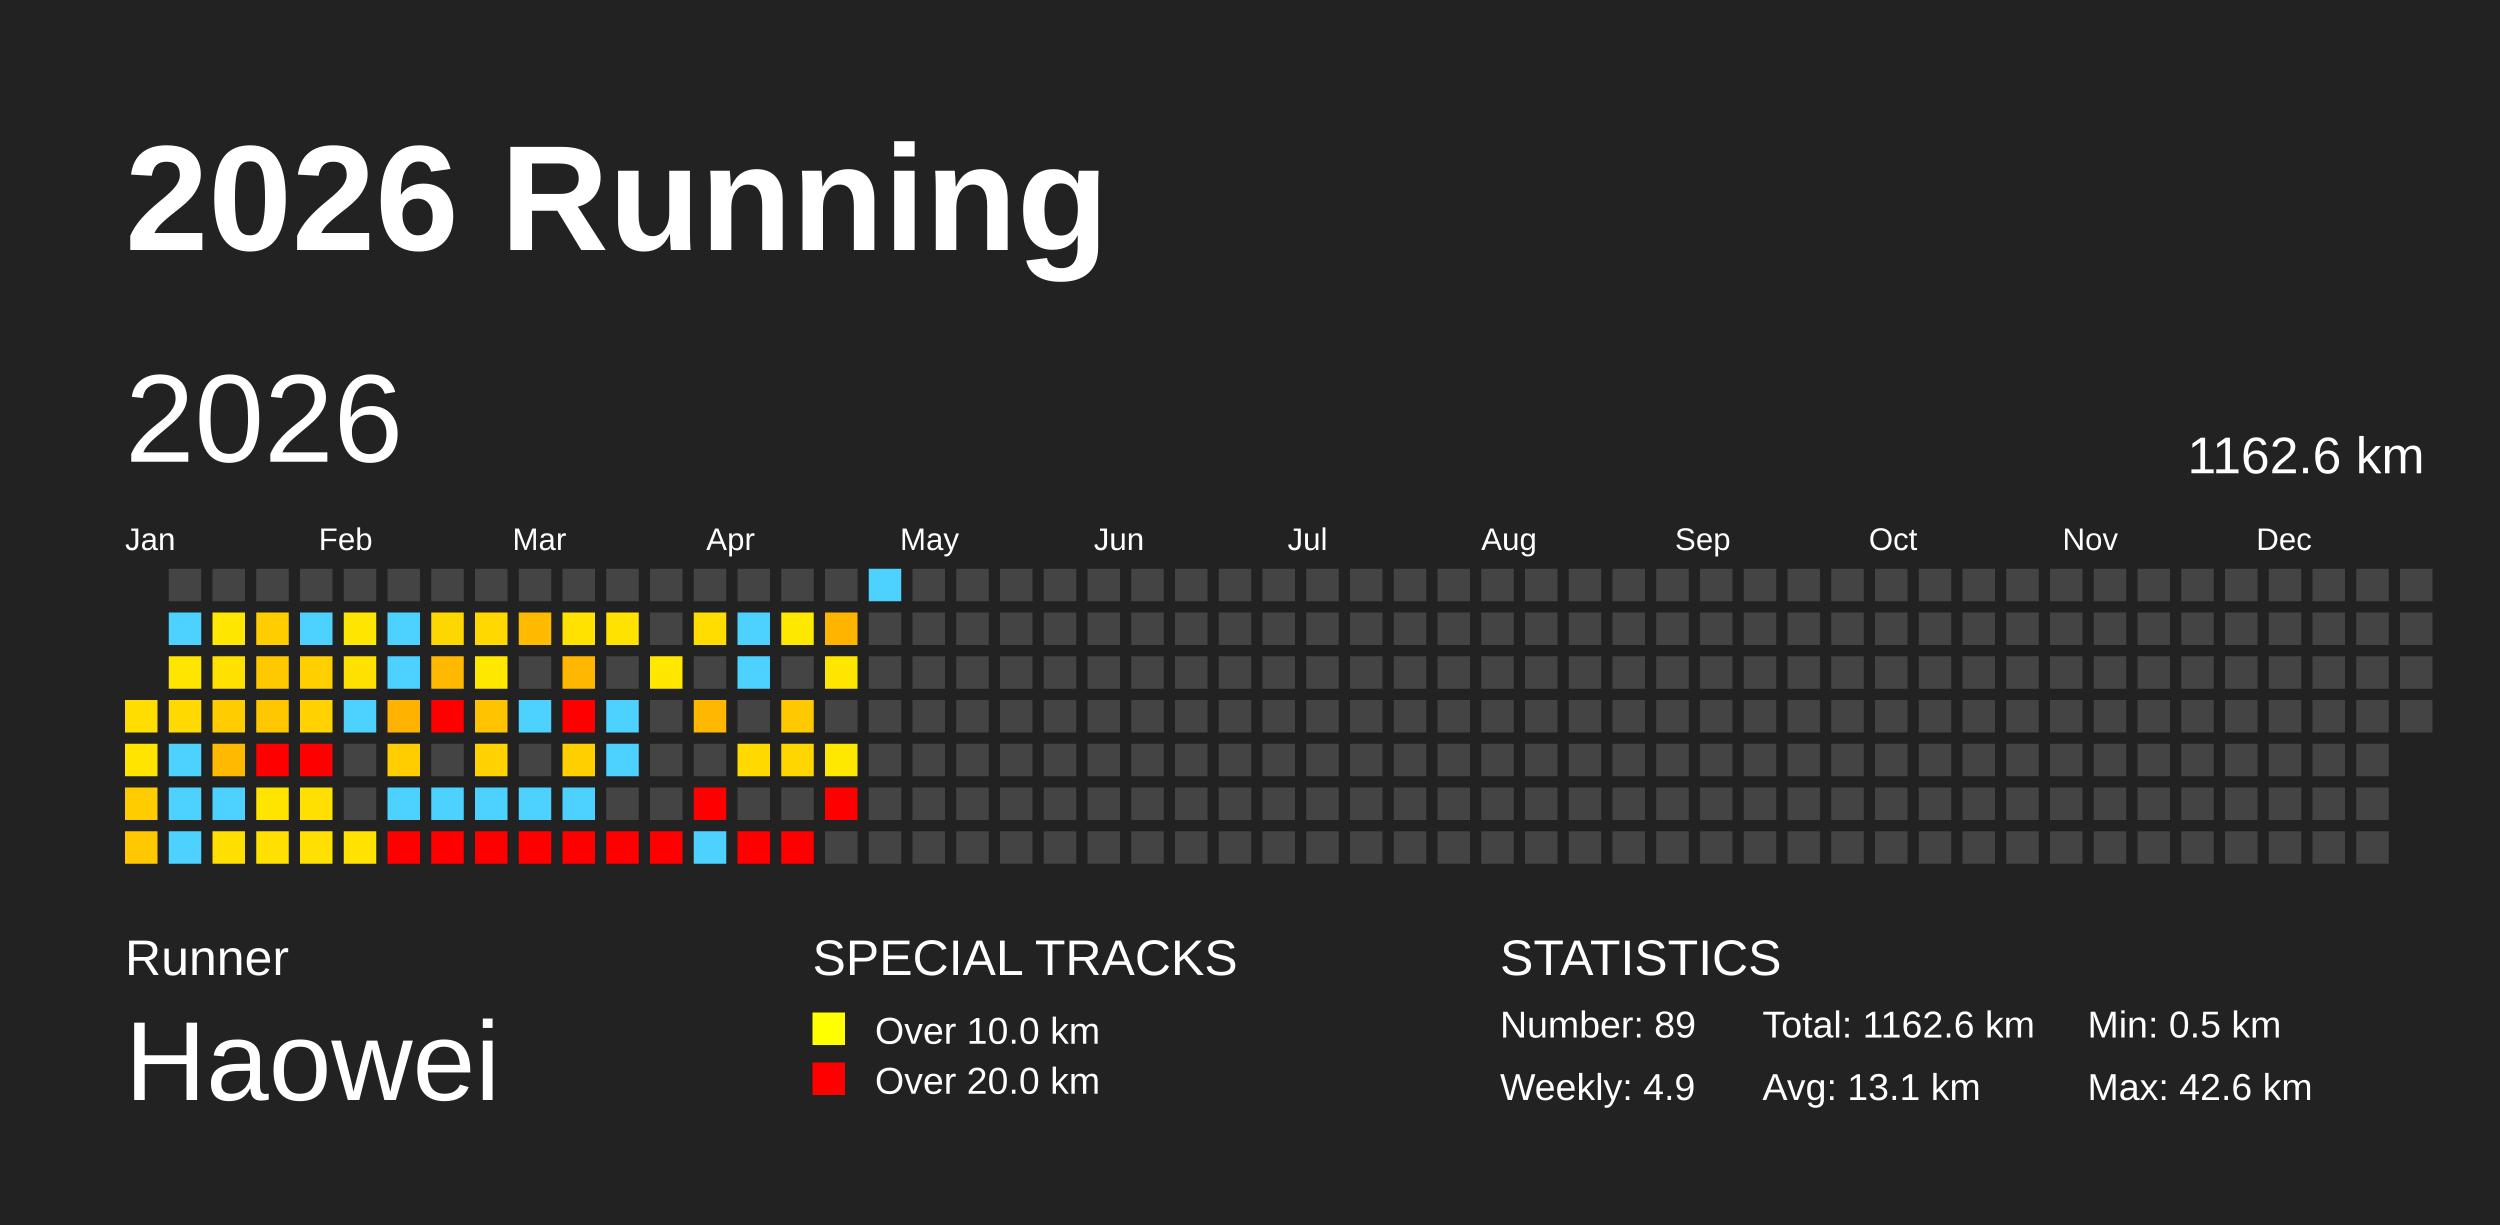
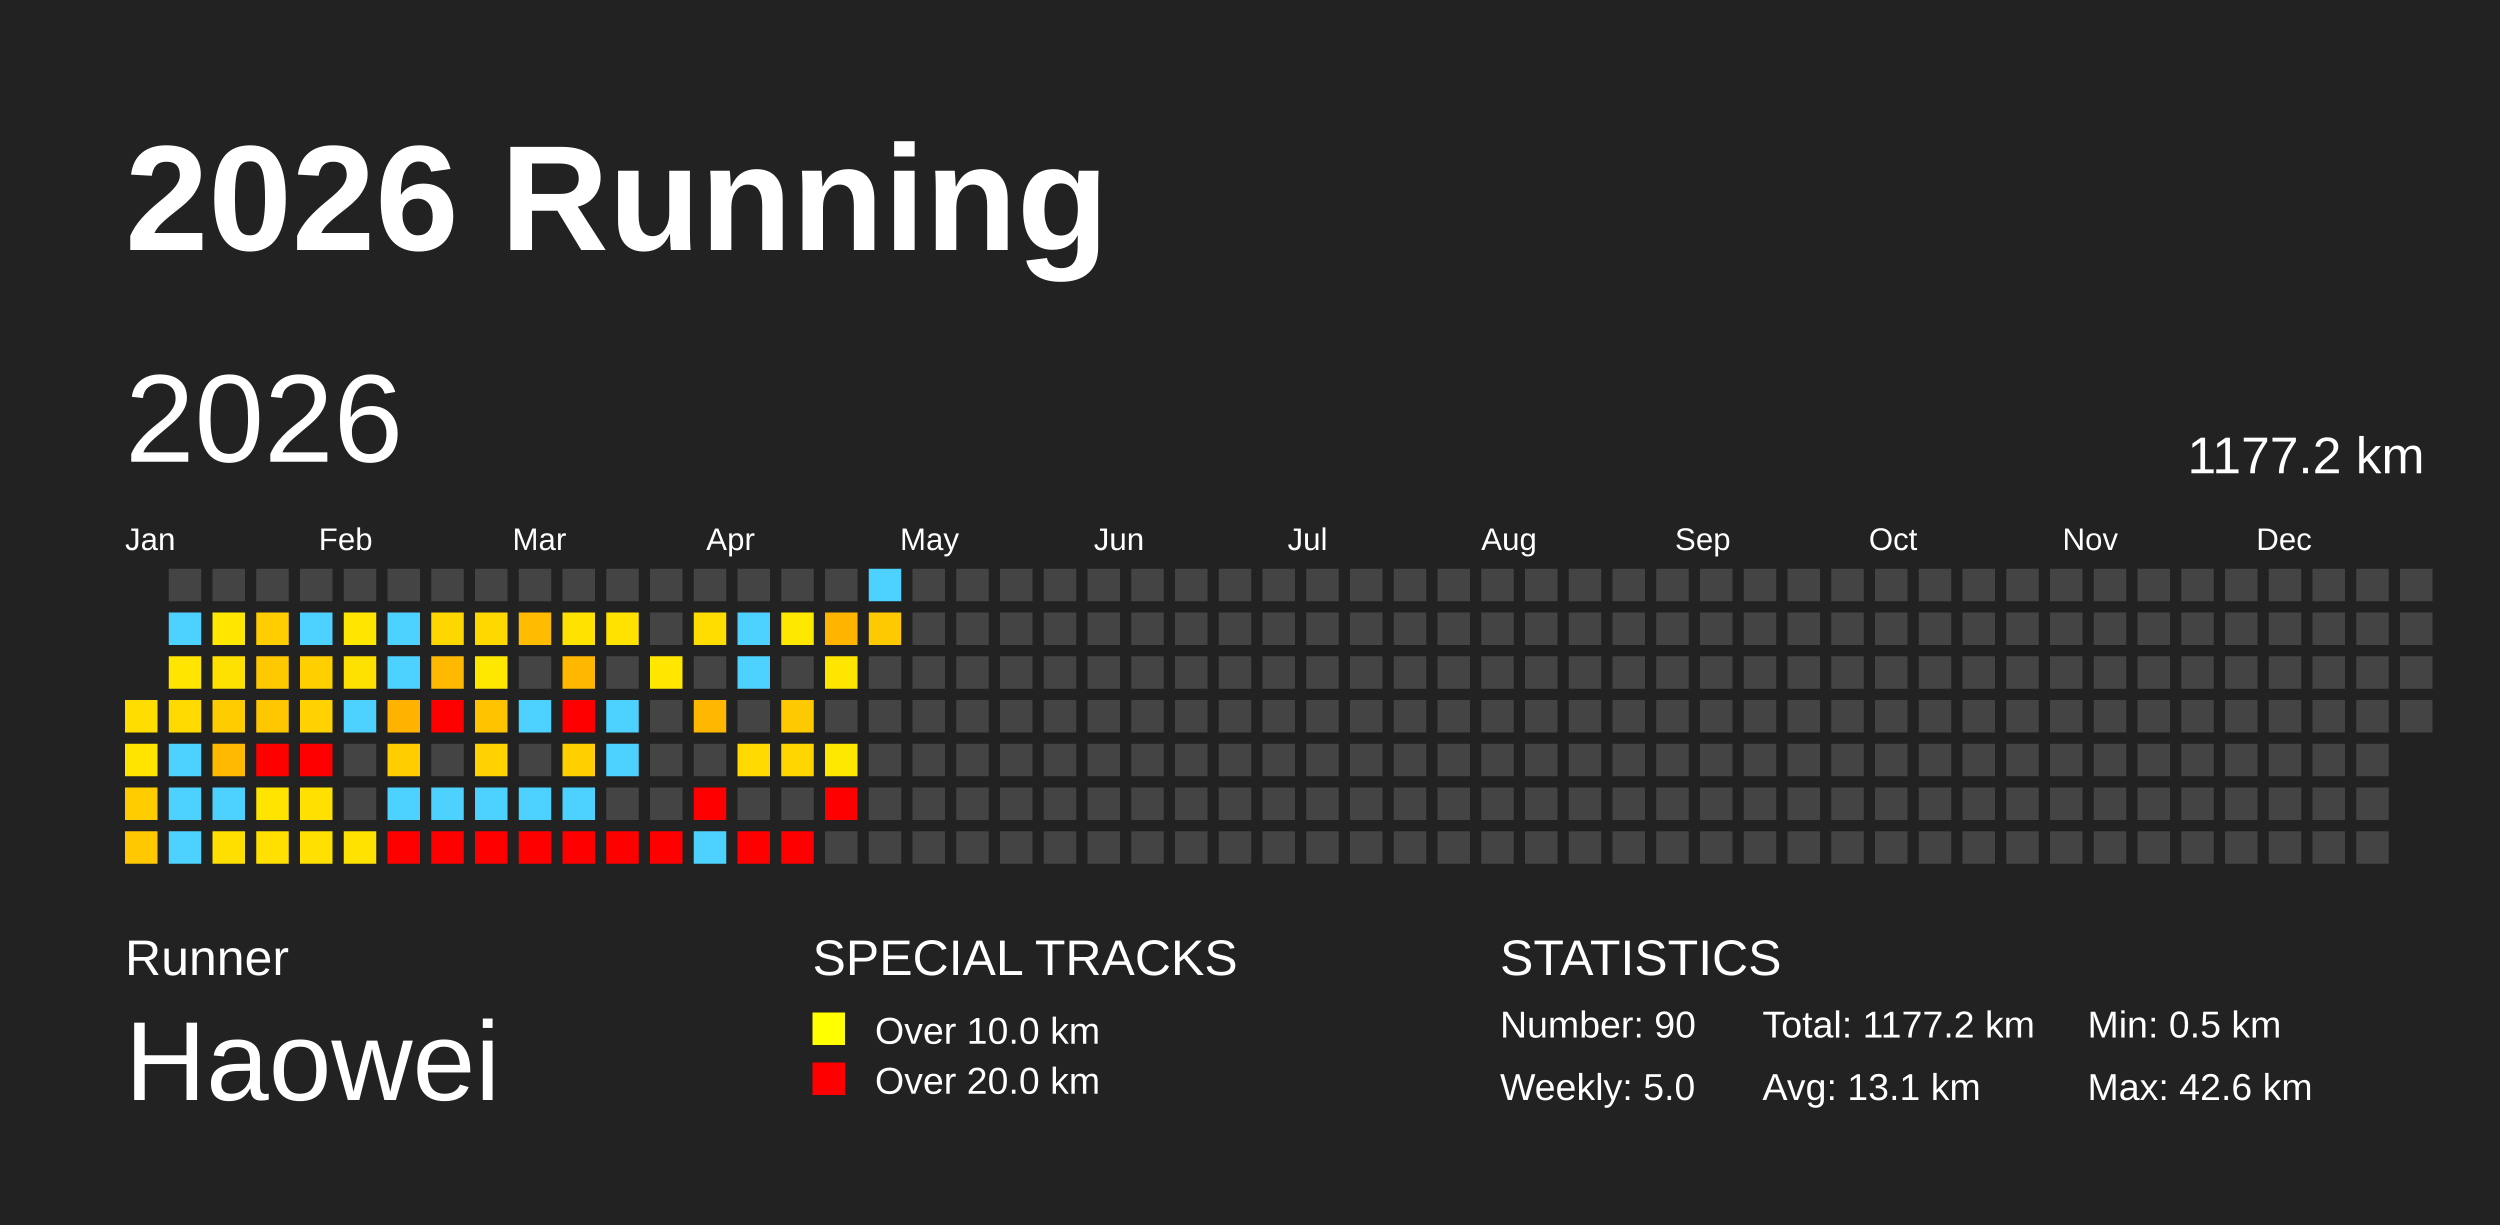
<svg xmlns="http://www.w3.org/2000/svg" baseProfile="full" height="98mm" version="1.1" viewBox="0,0,200,98" width="200mm">
  <defs />
  <rect fill="#222222" height="98" width="200" x="0" y="0" />
  <text fill="#FFFFFF" style="font-size:12px; font-family:Arial; font-weight:bold;" x="10" y="20">2026 Running</text>
  <text fill="#FFFFFF" style="font-size:4px; font-family:Arial" x="10" y="78">Runner</text>
  <text fill="#FFFFFF" style="font-size:9px; font-family:Arial" x="10" y="88">Haowei</text>
  <text fill="#FFFFFF" style="font-size:4px; font-family:Arial" x="65" y="78">SPECIAL TRACKS</text>
  <rect fill="yellow" height="2.6" width="2.6" x="65" y="81" />
  <text fill="#FFFFFF" style="font-size:3px; font-family:Arial" x="70" y="83.5">Over 10.0 km</text>
  <rect fill="red" height="2.6" width="2.6" x="65" y="85" />
  <text fill="#FFFFFF" style="font-size:3px; font-family:Arial" x="70" y="87.5">Over 20.0 km</text>
  <text fill="#FFFFFF" style="font-size:4px; font-family:Arial" x="120" y="78">STATISTICS</text>
-   <text fill="#FFFFFF" style="font-size:3px; font-family:Arial" x="120" y="83">Number: 89</text>
-   <text fill="#FFFFFF" style="font-size:3px; font-family:Arial" x="120" y="88">Weekly: 4.9</text>
-   <text fill="#FFFFFF" style="font-size:3px; font-family:Arial" x="141" y="83">Total: 1162.6 km</text>
+   <text fill="#FFFFFF" style="font-size:3px; font-family:Arial" x="120" y="83">Number: 90</text>
+   <text fill="#FFFFFF" style="font-size:3px; font-family:Arial" x="120" y="88">Weekly: 5.0</text>
+   <text fill="#FFFFFF" style="font-size:3px; font-family:Arial" x="141" y="83">Total: 1177.2 km</text>
  <text fill="#FFFFFF" style="font-size:3px; font-family:Arial" x="141" y="88">Avg: 13.1 km</text>
  <text fill="#FFFFFF" style="font-size:3px; font-family:Arial" x="167" y="83">Min: 0.5 km</text>
  <text fill="#FFFFFF" style="font-size:3px; font-family:Arial" x="167" y="88">Max: 42.6 km</text>
  <text dominant-baseline="hanging" fill="#FFFFFF" style="font-size:10.0px; font-family:Arial;" x="10" y="30">2026</text>
-   <text dominant-baseline="hanging" fill="#FFFFFF" style="font-size:4.125px; font-family:Arial;" x="175" y="35">1162.6 km</text>
+   <text dominant-baseline="hanging" fill="#FFFFFF" style="font-size:4.125px; font-family:Arial;" x="175" y="35">1177.2 km</text>
  <text fill="#FFFFFF" style="font-size:2.5px; font-family:Arial" x="10.0" y="44">Jan</text>
  <text fill="#FFFFFF" style="font-size:2.5px; font-family:Arial" x="25.5" y="44">Feb</text>
  <text fill="#FFFFFF" style="font-size:2.5px; font-family:Arial" x="41.0" y="44">Mar</text>
  <text fill="#FFFFFF" style="font-size:2.5px; font-family:Arial" x="56.5" y="44">Apr</text>
  <text fill="#FFFFFF" style="font-size:2.5px; font-family:Arial" x="72.0" y="44">May</text>
  <text fill="#FFFFFF" style="font-size:2.5px; font-family:Arial" x="87.5" y="44">Jun</text>
  <text fill="#FFFFFF" style="font-size:2.5px; font-family:Arial" x="103.0" y="44">Jul</text>
  <text fill="#FFFFFF" style="font-size:2.5px; font-family:Arial" x="118.5" y="44">Aug</text>
  <text fill="#FFFFFF" style="font-size:2.5px; font-family:Arial" x="134.0" y="44">Sep</text>
  <text fill="#FFFFFF" style="font-size:2.5px; font-family:Arial" x="149.5" y="44">Oct</text>
  <text fill="#FFFFFF" style="font-size:2.5px; font-family:Arial" x="165.0" y="44">Nov</text>
  <text fill="#FFFFFF" style="font-size:2.5px; font-family:Arial" x="180.5" y="44">Dec</text>
  <rect fill="#ffdd00" height="2.6" width="2.6" x="10.0" y="56.0" />
  <rect fill="#ffe400" height="2.6" width="2.6" x="10.0" y="59.5" />
  <rect fill="#ffcc00" height="2.6" width="2.6" x="10.0" y="63.0" />
  <rect fill="#ffc800" height="2.6" width="2.6" x="10.0" y="66.5" />
  <rect fill="#444444" height="2.6" width="2.6" x="13.5" y="45.5" />
  <rect fill="#4dd2ff" height="2.6" width="2.6" x="13.5" y="49.0" />
  <rect fill="#ffe500" height="2.6" width="2.6" x="13.5" y="52.5" />
  <rect fill="#ffd900" height="2.6" width="2.6" x="13.5" y="56.0" />
  <rect fill="#4dd2ff" height="2.6" width="2.6" x="13.5" y="59.5" />
  <rect fill="#4dd2ff" height="2.6" width="2.6" x="13.5" y="63.0" />
  <rect fill="#4dd2ff" height="2.6" width="2.6" x="13.5" y="66.5" />
  <rect fill="#444444" height="2.6" width="2.6" x="17.0" y="45.5" />
  <rect fill="#ffe700" height="2.6" width="2.6" x="17.0" y="49.0" />
  <rect fill="#ffe100" height="2.6" width="2.6" x="17.0" y="52.5" />
  <rect fill="#ffcc00" height="2.6" width="2.6" x="17.0" y="56.0" />
  <rect fill="#ffba00" height="2.6" width="2.6" x="17.0" y="59.5" />
  <rect fill="#4dd2ff" height="2.6" width="2.6" x="17.0" y="63.0" />
  <rect fill="#ffdf00" height="2.6" width="2.6" x="17.0" y="66.5" />
  <rect fill="#444444" height="2.6" width="2.6" x="20.5" y="45.5" />
  <rect fill="#ffcd00" height="2.6" width="2.6" x="20.5" y="49.0" />
  <rect fill="#ffc900" height="2.6" width="2.6" x="20.5" y="52.5" />
  <rect fill="#ffc700" height="2.6" width="2.6" x="20.5" y="56.0" />
  <rect fill="red" height="2.6" width="2.6" x="20.5" y="59.5" />
  <rect fill="#ffe400" height="2.6" width="2.6" x="20.5" y="63.0" />
  <rect fill="#ffe000" height="2.6" width="2.6" x="20.5" y="66.5" />
  <rect fill="#444444" height="2.6" width="2.6" x="24.0" y="45.5" />
  <rect fill="#4dd2ff" height="2.6" width="2.6" x="24.0" y="49.0" />
  <rect fill="#ffcf00" height="2.6" width="2.6" x="24.0" y="52.5" />
  <rect fill="#ffd200" height="2.6" width="2.6" x="24.0" y="56.0" />
  <rect fill="red" height="2.6" width="2.6" x="24.0" y="59.5" />
  <rect fill="#ffe000" height="2.6" width="2.6" x="24.0" y="63.0" />
  <rect fill="#ffe000" height="2.6" width="2.6" x="24.0" y="66.5" />
  <rect fill="#444444" height="2.6" width="2.6" x="27.5" y="45.5" />
  <rect fill="#ffe600" height="2.6" width="2.6" x="27.5" y="49.0" />
  <rect fill="#ffe100" height="2.6" width="2.6" x="27.5" y="52.5" />
  <rect fill="#4dd2ff" height="2.6" width="2.6" x="27.5" y="56.0" />
  <rect fill="#444444" height="2.6" width="2.6" x="27.5" y="59.5" />
  <rect fill="#444444" height="2.6" width="2.6" x="27.5" y="63.0" />
  <rect fill="#ffe200" height="2.6" width="2.6" x="27.5" y="66.5" />
  <rect fill="#444444" height="2.6" width="2.6" x="31.0" y="45.5" />
  <rect fill="#4dd2ff" height="2.6" width="2.6" x="31.0" y="49.0" />
  <rect fill="#4dd2ff" height="2.6" width="2.6" x="31.0" y="52.5" />
  <rect fill="#ffb200" height="2.6" width="2.6" x="31.0" y="56.0" />
  <rect fill="#ffcd00" height="2.6" width="2.6" x="31.0" y="59.5" />
  <rect fill="#4dd2ff" height="2.6" width="2.6" x="31.0" y="63.0" />
  <rect fill="red" height="2.6" width="2.6" x="31.0" y="66.5" />
  <rect fill="#444444" height="2.6" width="2.6" x="34.5" y="45.5" />
  <rect fill="#ffd700" height="2.6" width="2.6" x="34.5" y="49.0" />
  <rect fill="#ffb900" height="2.6" width="2.6" x="34.5" y="52.5" />
  <rect fill="red" height="2.6" width="2.6" x="34.5" y="56.0" />
  <rect fill="#444444" height="2.6" width="2.6" x="34.5" y="59.5" />
  <rect fill="#4dd2ff" height="2.6" width="2.6" x="34.5" y="63.0" />
  <rect fill="red" height="2.6" width="2.6" x="34.5" y="66.5" />
  <rect fill="#444444" height="2.6" width="2.6" x="38.0" y="45.5" />
  <rect fill="#ffd800" height="2.6" width="2.6" x="38.0" y="49.0" />
  <rect fill="#ffe800" height="2.6" width="2.6" x="38.0" y="52.5" />
  <rect fill="#ffc300" height="2.6" width="2.6" x="38.0" y="56.0" />
  <rect fill="#ffd200" height="2.6" width="2.6" x="38.0" y="59.5" />
  <rect fill="#4dd2ff" height="2.6" width="2.6" x="38.0" y="63.0" />
  <rect fill="red" height="2.6" width="2.6" x="38.0" y="66.5" />
  <rect fill="#444444" height="2.6" width="2.6" x="41.5" y="45.5" />
  <rect fill="#ffbb00" height="2.6" width="2.6" x="41.5" y="49.0" />
  <rect fill="#444444" height="2.6" width="2.6" x="41.5" y="52.5" />
  <rect fill="#4dd2ff" height="2.6" width="2.6" x="41.5" y="56.0" />
  <rect fill="#444444" height="2.6" width="2.6" x="41.5" y="59.5" />
  <rect fill="#4dd2ff" height="2.6" width="2.6" x="41.5" y="63.0" />
  <rect fill="red" height="2.6" width="2.6" x="41.5" y="66.5" />
  <rect fill="#444444" height="2.6" width="2.6" x="45.0" y="45.5" />
  <rect fill="#ffe200" height="2.6" width="2.6" x="45.0" y="49.0" />
  <rect fill="#ffb700" height="2.6" width="2.6" x="45.0" y="52.5" />
  <rect fill="red" height="2.6" width="2.6" x="45.0" y="56.0" />
  <rect fill="#ffcf00" height="2.6" width="2.6" x="45.0" y="59.5" />
  <rect fill="#4dd2ff" height="2.6" width="2.6" x="45.0" y="63.0" />
  <rect fill="red" height="2.6" width="2.6" x="45.0" y="66.5" />
  <rect fill="#444444" height="2.6" width="2.6" x="48.5" y="45.5" />
  <rect fill="#ffe200" height="2.6" width="2.6" x="48.5" y="49.0" />
  <rect fill="#444444" height="2.6" width="2.6" x="48.5" y="52.5" />
  <rect fill="#4dd2ff" height="2.6" width="2.6" x="48.5" y="56.0" />
  <rect fill="#4dd2ff" height="2.6" width="2.6" x="48.5" y="59.5" />
  <rect fill="#444444" height="2.6" width="2.6" x="48.5" y="63.0" />
  <rect fill="red" height="2.6" width="2.6" x="48.5" y="66.5" />
  <rect fill="#444444" height="2.6" width="2.6" x="52.0" y="45.5" />
  <rect fill="#444444" height="2.6" width="2.6" x="52.0" y="49.0" />
  <rect fill="#ffe700" height="2.6" width="2.6" x="52.0" y="52.5" />
  <rect fill="#444444" height="2.6" width="2.6" x="52.0" y="56.0" />
  <rect fill="#444444" height="2.6" width="2.6" x="52.0" y="59.5" />
  <rect fill="#444444" height="2.6" width="2.6" x="52.0" y="63.0" />
  <rect fill="red" height="2.6" width="2.6" x="52.0" y="66.5" />
  <rect fill="#444444" height="2.6" width="2.6" x="55.5" y="45.5" />
  <rect fill="#ffdd00" height="2.6" width="2.6" x="55.5" y="49.0" />
  <rect fill="#444444" height="2.6" width="2.6" x="55.5" y="52.5" />
  <rect fill="#ffb700" height="2.6" width="2.6" x="55.5" y="56.0" />
  <rect fill="#444444" height="2.6" width="2.6" x="55.5" y="59.5" />
  <rect fill="red" height="2.6" width="2.6" x="55.5" y="63.0" />
  <rect fill="#4dd2ff" height="2.6" width="2.6" x="55.5" y="66.5" />
  <rect fill="#444444" height="2.6" width="2.6" x="59.0" y="45.5" />
  <rect fill="#4dd2ff" height="2.6" width="2.6" x="59.0" y="49.0" />
  <rect fill="#4dd2ff" height="2.6" width="2.6" x="59.0" y="52.5" />
  <rect fill="#444444" height="2.6" width="2.6" x="59.0" y="56.0" />
  <rect fill="#ffd900" height="2.6" width="2.6" x="59.0" y="59.5" />
  <rect fill="#444444" height="2.6" width="2.6" x="59.0" y="63.0" />
  <rect fill="red" height="2.6" width="2.6" x="59.0" y="66.5" />
  <rect fill="#444444" height="2.6" width="2.6" x="62.5" y="45.5" />
  <rect fill="#ffe800" height="2.6" width="2.6" x="62.5" y="49.0" />
  <rect fill="#444444" height="2.6" width="2.6" x="62.5" y="52.5" />
  <rect fill="#ffc900" height="2.6" width="2.6" x="62.5" y="56.0" />
  <rect fill="#ffd600" height="2.6" width="2.6" x="62.5" y="59.5" />
  <rect fill="#444444" height="2.6" width="2.6" x="62.5" y="63.0" />
  <rect fill="red" height="2.6" width="2.6" x="62.5" y="66.5" />
  <rect fill="#444444" height="2.6" width="2.6" x="66.0" y="45.5" />
  <rect fill="#ffb400" height="2.6" width="2.6" x="66.0" y="49.0" />
  <rect fill="#ffe600" height="2.6" width="2.6" x="66.0" y="52.5" />
  <rect fill="#444444" height="2.6" width="2.6" x="66.0" y="56.0" />
  <rect fill="#ffe800" height="2.6" width="2.6" x="66.0" y="59.5" />
  <rect fill="red" height="2.6" width="2.6" x="66.0" y="63.0" />
  <rect fill="#444444" height="2.6" width="2.6" x="66.0" y="66.5" />
  <rect fill="#4dd2ff" height="2.6" width="2.6" x="69.5" y="45.5" />
-   <rect fill="#444444" height="2.6" width="2.6" x="69.5" y="49.0" />
+   <rect fill="#ffc900" height="2.6" width="2.6" x="69.5" y="49.0" />
  <rect fill="#444444" height="2.6" width="2.6" x="69.5" y="52.5" />
  <rect fill="#444444" height="2.6" width="2.6" x="69.5" y="56.0" />
  <rect fill="#444444" height="2.6" width="2.6" x="69.5" y="59.5" />
  <rect fill="#444444" height="2.6" width="2.6" x="69.5" y="63.0" />
  <rect fill="#444444" height="2.6" width="2.6" x="69.5" y="66.5" />
  <rect fill="#444444" height="2.6" width="2.6" x="73.0" y="45.5" />
  <rect fill="#444444" height="2.6" width="2.6" x="73.0" y="49.0" />
  <rect fill="#444444" height="2.6" width="2.6" x="73.0" y="52.5" />
  <rect fill="#444444" height="2.6" width="2.6" x="73.0" y="56.0" />
  <rect fill="#444444" height="2.6" width="2.6" x="73.0" y="59.5" />
  <rect fill="#444444" height="2.6" width="2.6" x="73.0" y="63.0" />
  <rect fill="#444444" height="2.6" width="2.6" x="73.0" y="66.5" />
  <rect fill="#444444" height="2.6" width="2.6" x="76.5" y="45.5" />
  <rect fill="#444444" height="2.6" width="2.6" x="76.5" y="49.0" />
  <rect fill="#444444" height="2.6" width="2.6" x="76.5" y="52.5" />
  <rect fill="#444444" height="2.6" width="2.6" x="76.5" y="56.0" />
  <rect fill="#444444" height="2.6" width="2.6" x="76.5" y="59.5" />
  <rect fill="#444444" height="2.6" width="2.6" x="76.5" y="63.0" />
  <rect fill="#444444" height="2.6" width="2.6" x="76.5" y="66.5" />
  <rect fill="#444444" height="2.6" width="2.6" x="80.0" y="45.5" />
  <rect fill="#444444" height="2.6" width="2.6" x="80.0" y="49.0" />
  <rect fill="#444444" height="2.6" width="2.6" x="80.0" y="52.5" />
  <rect fill="#444444" height="2.6" width="2.6" x="80.0" y="56.0" />
  <rect fill="#444444" height="2.6" width="2.6" x="80.0" y="59.5" />
  <rect fill="#444444" height="2.6" width="2.6" x="80.0" y="63.0" />
  <rect fill="#444444" height="2.6" width="2.6" x="80.0" y="66.5" />
  <rect fill="#444444" height="2.6" width="2.6" x="83.5" y="45.5" />
  <rect fill="#444444" height="2.6" width="2.6" x="83.5" y="49.0" />
  <rect fill="#444444" height="2.6" width="2.6" x="83.5" y="52.5" />
  <rect fill="#444444" height="2.6" width="2.6" x="83.5" y="56.0" />
  <rect fill="#444444" height="2.6" width="2.6" x="83.5" y="59.5" />
  <rect fill="#444444" height="2.6" width="2.6" x="83.5" y="63.0" />
  <rect fill="#444444" height="2.6" width="2.6" x="83.5" y="66.5" />
  <rect fill="#444444" height="2.6" width="2.6" x="87.0" y="45.5" />
  <rect fill="#444444" height="2.6" width="2.6" x="87.0" y="49.0" />
  <rect fill="#444444" height="2.6" width="2.6" x="87.0" y="52.5" />
  <rect fill="#444444" height="2.6" width="2.6" x="87.0" y="56.0" />
  <rect fill="#444444" height="2.6" width="2.6" x="87.0" y="59.5" />
  <rect fill="#444444" height="2.6" width="2.6" x="87.0" y="63.0" />
  <rect fill="#444444" height="2.6" width="2.6" x="87.0" y="66.5" />
  <rect fill="#444444" height="2.6" width="2.6" x="90.5" y="45.5" />
  <rect fill="#444444" height="2.6" width="2.6" x="90.5" y="49.0" />
  <rect fill="#444444" height="2.6" width="2.6" x="90.5" y="52.5" />
  <rect fill="#444444" height="2.6" width="2.6" x="90.5" y="56.0" />
  <rect fill="#444444" height="2.6" width="2.6" x="90.5" y="59.5" />
  <rect fill="#444444" height="2.6" width="2.6" x="90.5" y="63.0" />
  <rect fill="#444444" height="2.6" width="2.6" x="90.5" y="66.5" />
  <rect fill="#444444" height="2.6" width="2.6" x="94.0" y="45.5" />
  <rect fill="#444444" height="2.6" width="2.6" x="94.0" y="49.0" />
  <rect fill="#444444" height="2.6" width="2.6" x="94.0" y="52.5" />
  <rect fill="#444444" height="2.6" width="2.6" x="94.0" y="56.0" />
  <rect fill="#444444" height="2.6" width="2.6" x="94.0" y="59.5" />
  <rect fill="#444444" height="2.6" width="2.6" x="94.0" y="63.0" />
  <rect fill="#444444" height="2.6" width="2.6" x="94.0" y="66.5" />
  <rect fill="#444444" height="2.6" width="2.6" x="97.5" y="45.5" />
  <rect fill="#444444" height="2.6" width="2.6" x="97.5" y="49.0" />
  <rect fill="#444444" height="2.6" width="2.6" x="97.5" y="52.5" />
  <rect fill="#444444" height="2.6" width="2.6" x="97.5" y="56.0" />
  <rect fill="#444444" height="2.6" width="2.6" x="97.5" y="59.5" />
  <rect fill="#444444" height="2.6" width="2.6" x="97.5" y="63.0" />
  <rect fill="#444444" height="2.6" width="2.6" x="97.5" y="66.5" />
  <rect fill="#444444" height="2.6" width="2.6" x="101.0" y="45.5" />
  <rect fill="#444444" height="2.6" width="2.6" x="101.0" y="49.0" />
  <rect fill="#444444" height="2.6" width="2.6" x="101.0" y="52.5" />
  <rect fill="#444444" height="2.6" width="2.6" x="101.0" y="56.0" />
  <rect fill="#444444" height="2.6" width="2.6" x="101.0" y="59.5" />
  <rect fill="#444444" height="2.6" width="2.6" x="101.0" y="63.0" />
  <rect fill="#444444" height="2.6" width="2.6" x="101.0" y="66.5" />
  <rect fill="#444444" height="2.6" width="2.6" x="104.5" y="45.5" />
  <rect fill="#444444" height="2.6" width="2.6" x="104.5" y="49.0" />
  <rect fill="#444444" height="2.6" width="2.6" x="104.5" y="52.5" />
  <rect fill="#444444" height="2.6" width="2.6" x="104.5" y="56.0" />
  <rect fill="#444444" height="2.6" width="2.6" x="104.5" y="59.5" />
  <rect fill="#444444" height="2.6" width="2.6" x="104.5" y="63.0" />
  <rect fill="#444444" height="2.6" width="2.6" x="104.5" y="66.5" />
  <rect fill="#444444" height="2.6" width="2.6" x="108.0" y="45.5" />
  <rect fill="#444444" height="2.6" width="2.6" x="108.0" y="49.0" />
  <rect fill="#444444" height="2.6" width="2.6" x="108.0" y="52.5" />
  <rect fill="#444444" height="2.6" width="2.6" x="108.0" y="56.0" />
  <rect fill="#444444" height="2.6" width="2.6" x="108.0" y="59.5" />
  <rect fill="#444444" height="2.6" width="2.6" x="108.0" y="63.0" />
  <rect fill="#444444" height="2.6" width="2.6" x="108.0" y="66.5" />
  <rect fill="#444444" height="2.6" width="2.6" x="111.5" y="45.5" />
  <rect fill="#444444" height="2.6" width="2.6" x="111.5" y="49.0" />
  <rect fill="#444444" height="2.6" width="2.6" x="111.5" y="52.5" />
  <rect fill="#444444" height="2.6" width="2.6" x="111.5" y="56.0" />
  <rect fill="#444444" height="2.6" width="2.6" x="111.5" y="59.5" />
  <rect fill="#444444" height="2.6" width="2.6" x="111.5" y="63.0" />
  <rect fill="#444444" height="2.6" width="2.6" x="111.5" y="66.5" />
  <rect fill="#444444" height="2.6" width="2.6" x="115.0" y="45.5" />
  <rect fill="#444444" height="2.6" width="2.6" x="115.0" y="49.0" />
  <rect fill="#444444" height="2.6" width="2.6" x="115.0" y="52.5" />
  <rect fill="#444444" height="2.6" width="2.6" x="115.0" y="56.0" />
  <rect fill="#444444" height="2.6" width="2.6" x="115.0" y="59.5" />
  <rect fill="#444444" height="2.6" width="2.6" x="115.0" y="63.0" />
  <rect fill="#444444" height="2.6" width="2.6" x="115.0" y="66.5" />
  <rect fill="#444444" height="2.6" width="2.6" x="118.5" y="45.5" />
  <rect fill="#444444" height="2.6" width="2.6" x="118.5" y="49.0" />
  <rect fill="#444444" height="2.6" width="2.6" x="118.5" y="52.5" />
  <rect fill="#444444" height="2.6" width="2.6" x="118.5" y="56.0" />
  <rect fill="#444444" height="2.6" width="2.6" x="118.5" y="59.5" />
  <rect fill="#444444" height="2.6" width="2.6" x="118.5" y="63.0" />
  <rect fill="#444444" height="2.6" width="2.6" x="118.5" y="66.5" />
  <rect fill="#444444" height="2.6" width="2.6" x="122.0" y="45.5" />
  <rect fill="#444444" height="2.6" width="2.6" x="122.0" y="49.0" />
  <rect fill="#444444" height="2.6" width="2.6" x="122.0" y="52.5" />
  <rect fill="#444444" height="2.6" width="2.6" x="122.0" y="56.0" />
  <rect fill="#444444" height="2.6" width="2.6" x="122.0" y="59.5" />
  <rect fill="#444444" height="2.6" width="2.6" x="122.0" y="63.0" />
  <rect fill="#444444" height="2.6" width="2.6" x="122.0" y="66.5" />
  <rect fill="#444444" height="2.6" width="2.6" x="125.5" y="45.5" />
  <rect fill="#444444" height="2.6" width="2.6" x="125.5" y="49.0" />
  <rect fill="#444444" height="2.6" width="2.6" x="125.5" y="52.5" />
  <rect fill="#444444" height="2.6" width="2.6" x="125.5" y="56.0" />
  <rect fill="#444444" height="2.6" width="2.6" x="125.5" y="59.5" />
  <rect fill="#444444" height="2.6" width="2.6" x="125.5" y="63.0" />
  <rect fill="#444444" height="2.6" width="2.6" x="125.5" y="66.5" />
  <rect fill="#444444" height="2.6" width="2.6" x="129.0" y="45.5" />
  <rect fill="#444444" height="2.6" width="2.6" x="129.0" y="49.0" />
  <rect fill="#444444" height="2.6" width="2.6" x="129.0" y="52.5" />
  <rect fill="#444444" height="2.6" width="2.6" x="129.0" y="56.0" />
  <rect fill="#444444" height="2.6" width="2.6" x="129.0" y="59.5" />
  <rect fill="#444444" height="2.6" width="2.6" x="129.0" y="63.0" />
  <rect fill="#444444" height="2.6" width="2.6" x="129.0" y="66.5" />
  <rect fill="#444444" height="2.6" width="2.6" x="132.5" y="45.5" />
  <rect fill="#444444" height="2.6" width="2.6" x="132.5" y="49.0" />
  <rect fill="#444444" height="2.6" width="2.6" x="132.5" y="52.5" />
  <rect fill="#444444" height="2.6" width="2.6" x="132.5" y="56.0" />
  <rect fill="#444444" height="2.6" width="2.6" x="132.5" y="59.5" />
  <rect fill="#444444" height="2.6" width="2.6" x="132.5" y="63.0" />
  <rect fill="#444444" height="2.6" width="2.6" x="132.5" y="66.5" />
  <rect fill="#444444" height="2.6" width="2.6" x="136.0" y="45.5" />
  <rect fill="#444444" height="2.6" width="2.6" x="136.0" y="49.0" />
  <rect fill="#444444" height="2.6" width="2.6" x="136.0" y="52.5" />
  <rect fill="#444444" height="2.6" width="2.6" x="136.0" y="56.0" />
  <rect fill="#444444" height="2.6" width="2.6" x="136.0" y="59.5" />
  <rect fill="#444444" height="2.6" width="2.6" x="136.0" y="63.0" />
  <rect fill="#444444" height="2.6" width="2.6" x="136.0" y="66.5" />
  <rect fill="#444444" height="2.6" width="2.6" x="139.5" y="45.5" />
  <rect fill="#444444" height="2.6" width="2.6" x="139.5" y="49.0" />
  <rect fill="#444444" height="2.6" width="2.6" x="139.5" y="52.5" />
  <rect fill="#444444" height="2.6" width="2.6" x="139.5" y="56.0" />
  <rect fill="#444444" height="2.6" width="2.6" x="139.5" y="59.5" />
  <rect fill="#444444" height="2.6" width="2.6" x="139.5" y="63.0" />
  <rect fill="#444444" height="2.6" width="2.6" x="139.5" y="66.5" />
  <rect fill="#444444" height="2.6" width="2.6" x="143.0" y="45.5" />
  <rect fill="#444444" height="2.6" width="2.6" x="143.0" y="49.0" />
  <rect fill="#444444" height="2.6" width="2.6" x="143.0" y="52.5" />
  <rect fill="#444444" height="2.6" width="2.6" x="143.0" y="56.0" />
  <rect fill="#444444" height="2.6" width="2.6" x="143.0" y="59.5" />
  <rect fill="#444444" height="2.6" width="2.6" x="143.0" y="63.0" />
  <rect fill="#444444" height="2.6" width="2.6" x="143.0" y="66.5" />
  <rect fill="#444444" height="2.6" width="2.6" x="146.5" y="45.5" />
  <rect fill="#444444" height="2.6" width="2.6" x="146.5" y="49.0" />
  <rect fill="#444444" height="2.6" width="2.6" x="146.5" y="52.5" />
  <rect fill="#444444" height="2.6" width="2.6" x="146.5" y="56.0" />
  <rect fill="#444444" height="2.6" width="2.6" x="146.5" y="59.5" />
  <rect fill="#444444" height="2.6" width="2.6" x="146.5" y="63.0" />
  <rect fill="#444444" height="2.6" width="2.6" x="146.5" y="66.5" />
  <rect fill="#444444" height="2.6" width="2.6" x="150.0" y="45.5" />
  <rect fill="#444444" height="2.6" width="2.6" x="150.0" y="49.0" />
  <rect fill="#444444" height="2.6" width="2.6" x="150.0" y="52.5" />
  <rect fill="#444444" height="2.6" width="2.6" x="150.0" y="56.0" />
  <rect fill="#444444" height="2.6" width="2.6" x="150.0" y="59.5" />
  <rect fill="#444444" height="2.6" width="2.6" x="150.0" y="63.0" />
  <rect fill="#444444" height="2.6" width="2.6" x="150.0" y="66.5" />
  <rect fill="#444444" height="2.6" width="2.6" x="153.5" y="45.5" />
  <rect fill="#444444" height="2.6" width="2.6" x="153.5" y="49.0" />
  <rect fill="#444444" height="2.6" width="2.6" x="153.5" y="52.5" />
  <rect fill="#444444" height="2.6" width="2.6" x="153.5" y="56.0" />
  <rect fill="#444444" height="2.6" width="2.6" x="153.5" y="59.5" />
  <rect fill="#444444" height="2.6" width="2.6" x="153.5" y="63.0" />
  <rect fill="#444444" height="2.6" width="2.6" x="153.5" y="66.5" />
  <rect fill="#444444" height="2.6" width="2.6" x="157.0" y="45.5" />
  <rect fill="#444444" height="2.6" width="2.6" x="157.0" y="49.0" />
  <rect fill="#444444" height="2.6" width="2.6" x="157.0" y="52.5" />
  <rect fill="#444444" height="2.6" width="2.6" x="157.0" y="56.0" />
  <rect fill="#444444" height="2.6" width="2.6" x="157.0" y="59.5" />
  <rect fill="#444444" height="2.6" width="2.6" x="157.0" y="63.0" />
  <rect fill="#444444" height="2.6" width="2.6" x="157.0" y="66.5" />
  <rect fill="#444444" height="2.6" width="2.6" x="160.5" y="45.5" />
  <rect fill="#444444" height="2.6" width="2.6" x="160.5" y="49.0" />
  <rect fill="#444444" height="2.6" width="2.6" x="160.5" y="52.5" />
  <rect fill="#444444" height="2.6" width="2.6" x="160.5" y="56.0" />
  <rect fill="#444444" height="2.6" width="2.6" x="160.5" y="59.5" />
  <rect fill="#444444" height="2.6" width="2.6" x="160.5" y="63.0" />
  <rect fill="#444444" height="2.6" width="2.6" x="160.5" y="66.5" />
  <rect fill="#444444" height="2.6" width="2.6" x="164.0" y="45.5" />
  <rect fill="#444444" height="2.6" width="2.6" x="164.0" y="49.0" />
  <rect fill="#444444" height="2.6" width="2.6" x="164.0" y="52.5" />
  <rect fill="#444444" height="2.6" width="2.6" x="164.0" y="56.0" />
  <rect fill="#444444" height="2.6" width="2.6" x="164.0" y="59.5" />
  <rect fill="#444444" height="2.6" width="2.6" x="164.0" y="63.0" />
  <rect fill="#444444" height="2.6" width="2.6" x="164.0" y="66.5" />
  <rect fill="#444444" height="2.6" width="2.6" x="167.5" y="45.5" />
  <rect fill="#444444" height="2.6" width="2.6" x="167.5" y="49.0" />
  <rect fill="#444444" height="2.6" width="2.6" x="167.5" y="52.5" />
  <rect fill="#444444" height="2.6" width="2.6" x="167.5" y="56.0" />
  <rect fill="#444444" height="2.6" width="2.6" x="167.5" y="59.5" />
  <rect fill="#444444" height="2.6" width="2.6" x="167.5" y="63.0" />
  <rect fill="#444444" height="2.6" width="2.6" x="167.5" y="66.5" />
  <rect fill="#444444" height="2.6" width="2.6" x="171.0" y="45.5" />
  <rect fill="#444444" height="2.6" width="2.6" x="171.0" y="49.0" />
  <rect fill="#444444" height="2.6" width="2.6" x="171.0" y="52.5" />
  <rect fill="#444444" height="2.6" width="2.6" x="171.0" y="56.0" />
  <rect fill="#444444" height="2.6" width="2.6" x="171.0" y="59.5" />
  <rect fill="#444444" height="2.6" width="2.6" x="171.0" y="63.0" />
  <rect fill="#444444" height="2.6" width="2.6" x="171.0" y="66.5" />
  <rect fill="#444444" height="2.6" width="2.6" x="174.5" y="45.5" />
  <rect fill="#444444" height="2.6" width="2.6" x="174.5" y="49.0" />
  <rect fill="#444444" height="2.6" width="2.6" x="174.5" y="52.5" />
  <rect fill="#444444" height="2.6" width="2.6" x="174.5" y="56.0" />
  <rect fill="#444444" height="2.6" width="2.6" x="174.5" y="59.5" />
  <rect fill="#444444" height="2.6" width="2.6" x="174.5" y="63.0" />
  <rect fill="#444444" height="2.6" width="2.6" x="174.5" y="66.5" />
  <rect fill="#444444" height="2.6" width="2.6" x="178.0" y="45.5" />
  <rect fill="#444444" height="2.6" width="2.6" x="178.0" y="49.0" />
  <rect fill="#444444" height="2.6" width="2.6" x="178.0" y="52.5" />
  <rect fill="#444444" height="2.6" width="2.6" x="178.0" y="56.0" />
  <rect fill="#444444" height="2.6" width="2.6" x="178.0" y="59.5" />
  <rect fill="#444444" height="2.6" width="2.6" x="178.0" y="63.0" />
  <rect fill="#444444" height="2.6" width="2.6" x="178.0" y="66.5" />
  <rect fill="#444444" height="2.6" width="2.6" x="181.5" y="45.5" />
  <rect fill="#444444" height="2.6" width="2.6" x="181.5" y="49.0" />
  <rect fill="#444444" height="2.6" width="2.6" x="181.5" y="52.5" />
  <rect fill="#444444" height="2.6" width="2.6" x="181.5" y="56.0" />
  <rect fill="#444444" height="2.6" width="2.6" x="181.5" y="59.5" />
  <rect fill="#444444" height="2.6" width="2.6" x="181.5" y="63.0" />
  <rect fill="#444444" height="2.6" width="2.6" x="181.5" y="66.5" />
  <rect fill="#444444" height="2.6" width="2.6" x="185.0" y="45.5" />
  <rect fill="#444444" height="2.6" width="2.6" x="185.0" y="49.0" />
  <rect fill="#444444" height="2.6" width="2.6" x="185.0" y="52.5" />
  <rect fill="#444444" height="2.6" width="2.6" x="185.0" y="56.0" />
  <rect fill="#444444" height="2.6" width="2.6" x="185.0" y="59.5" />
  <rect fill="#444444" height="2.6" width="2.6" x="185.0" y="63.0" />
  <rect fill="#444444" height="2.6" width="2.6" x="185.0" y="66.5" />
  <rect fill="#444444" height="2.6" width="2.6" x="188.5" y="45.5" />
  <rect fill="#444444" height="2.6" width="2.6" x="188.5" y="49.0" />
  <rect fill="#444444" height="2.6" width="2.6" x="188.5" y="52.5" />
  <rect fill="#444444" height="2.6" width="2.6" x="188.5" y="56.0" />
  <rect fill="#444444" height="2.6" width="2.6" x="188.5" y="59.5" />
  <rect fill="#444444" height="2.6" width="2.6" x="188.5" y="63.0" />
  <rect fill="#444444" height="2.6" width="2.6" x="188.5" y="66.5" />
  <rect fill="#444444" height="2.6" width="2.6" x="192.0" y="45.5" />
  <rect fill="#444444" height="2.6" width="2.6" x="192.0" y="49.0" />
  <rect fill="#444444" height="2.6" width="2.6" x="192.0" y="52.5" />
  <rect fill="#444444" height="2.6" width="2.6" x="192.0" y="56.0" />
</svg>
